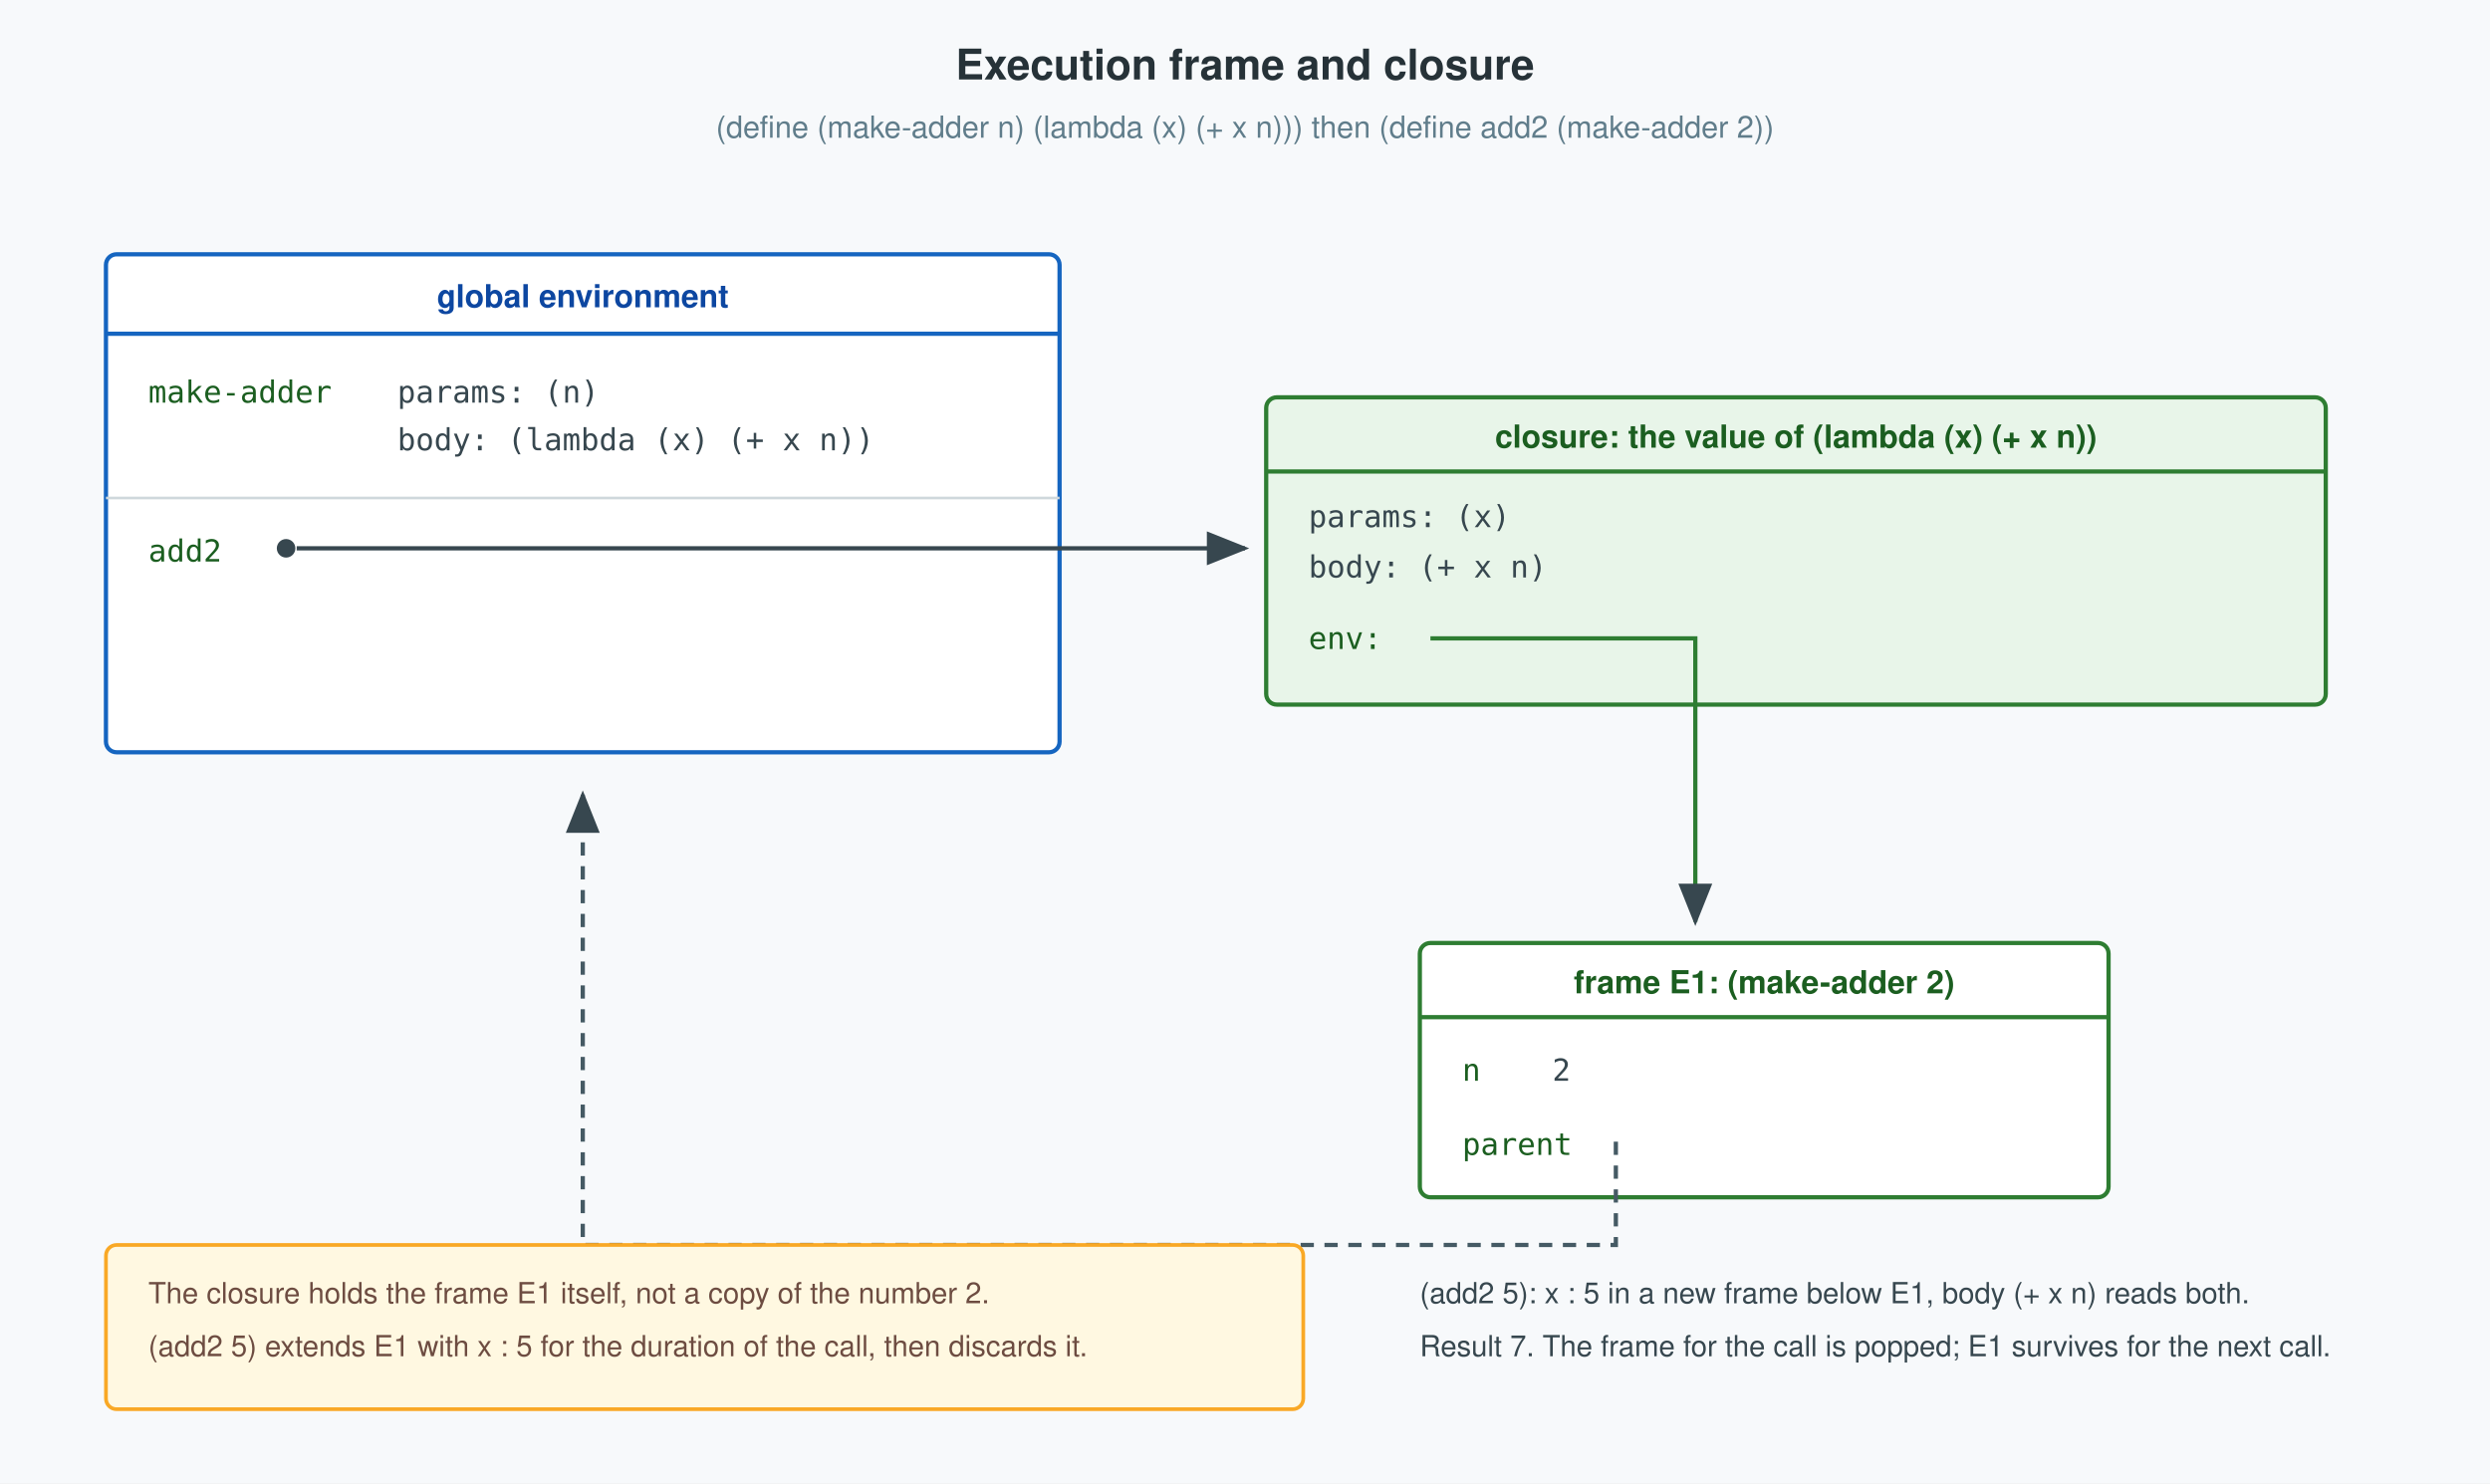
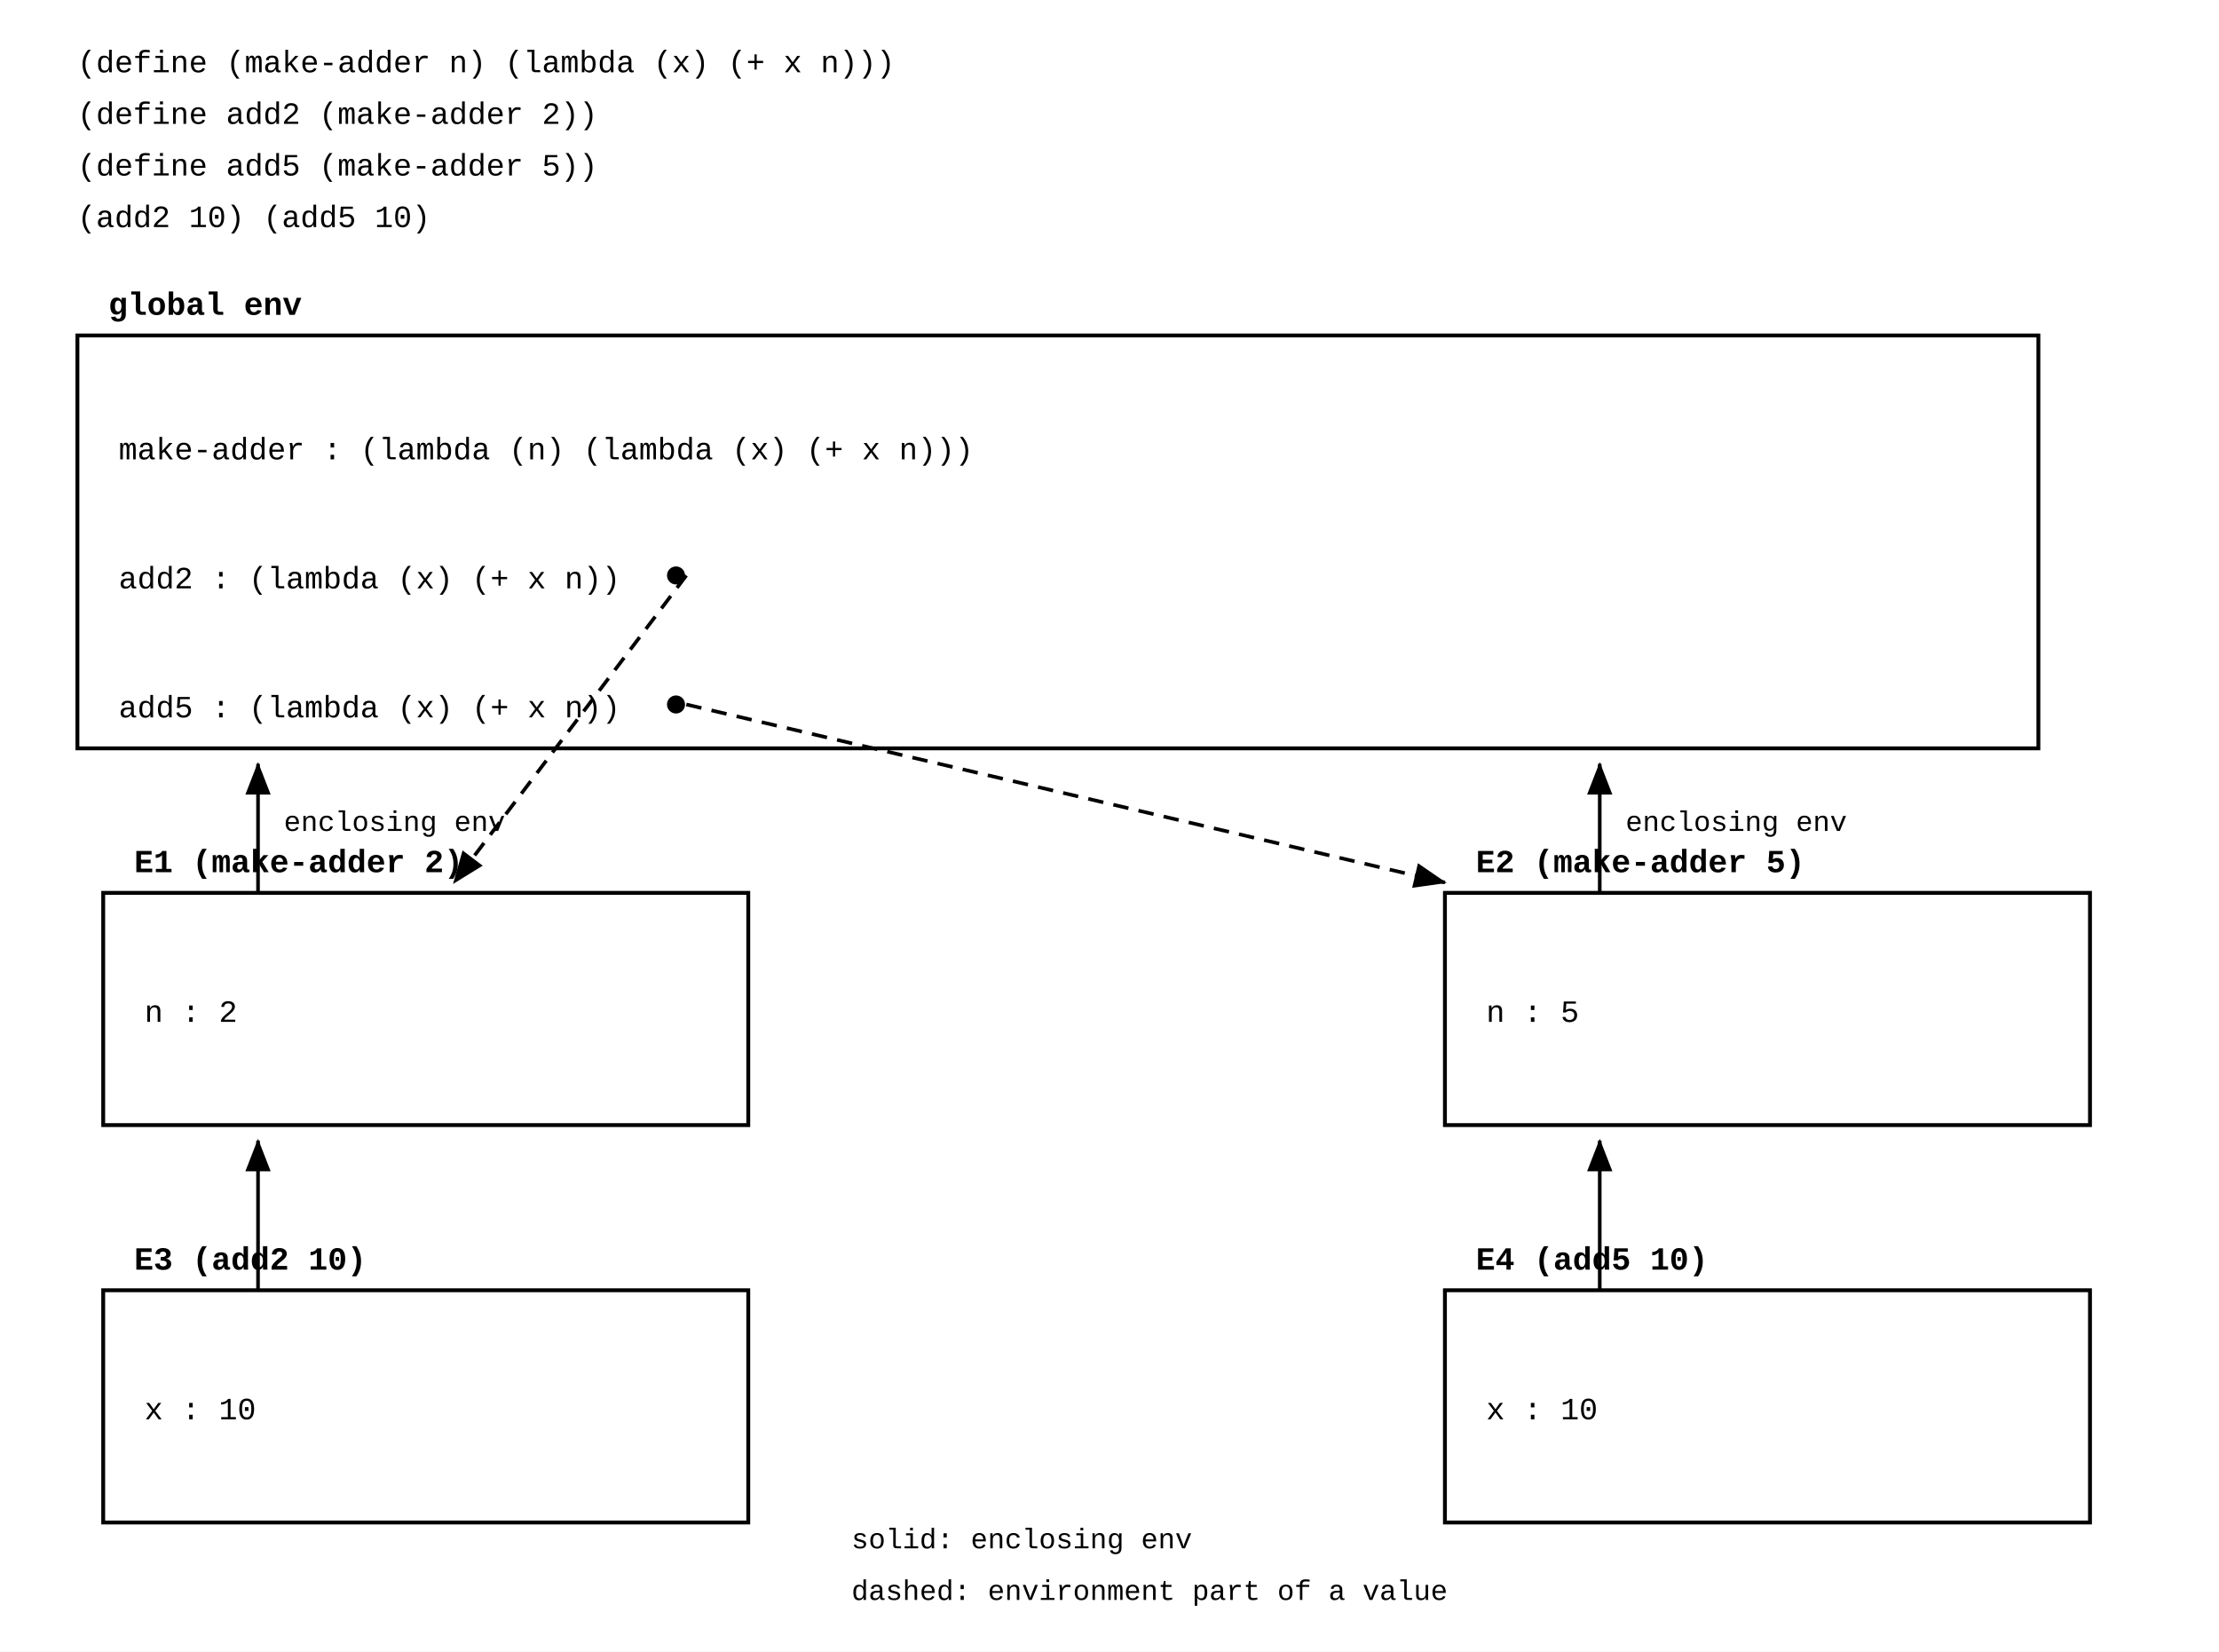
- <svg xmlns="http://www.w3.org/2000/svg" width="940" height="560" viewBox="0 0 940 560" role="img" aria-label="Environment frames and a closure for (define add2 (make-adder 2))">
+ <svg xmlns="http://www.w3.org/2000/svg" width="860" height="640" viewBox="0 0 860 640" role="img" aria-label="Environment model: two calls to make-adder produce two frames">
  <defs>
-     <marker id="arrow" markerWidth="10" markerHeight="8" refX="9" refY="4" orient="auto">
-       <polygon points="0,0 10,4 0,8" fill="#37474f" />
+     <marker id="solid" markerWidth="9" markerHeight="7" refX="8.5" refY="3.5" orient="auto">
+       <polygon points="0,0 9,3.5 0,7" fill="#000000" />
+     </marker>
+     <marker id="dash" markerWidth="9" markerHeight="7" refX="8.5" refY="3.5" orient="auto">
+       <polygon points="0,0 9,3.5 0,7" fill="#000000" />
    </marker>
  </defs>
-   <rect width="940" height="560" fill="#f7f9fb" />
-   <text x="470" y="30" text-anchor="middle" font-family="Segoe UI, Helvetica, Arial, sans-serif" font-size="16" font-weight="700" fill="#263238">Execution frame and closure</text>
-   <text x="470" y="52" text-anchor="middle" font-family="Segoe UI, Helvetica, Arial, sans-serif" font-size="11.5" fill="#607d8b">(define (make-adder n) (lambda (x) (+ x n)))   then   (define add2 (make-adder 2))</text>
-   <rect x="40" y="96" width="360" height="188" fill="#ffffff" stroke="#1565c0" stroke-width="1.6" rx="4" />
-   <line x1="40" y1="126" x2="400" y2="126" stroke="#1565c0" stroke-width="1.6" />
-   <text x="220" y="116" text-anchor="middle" font-family="Segoe UI, Helvetica, Arial, sans-serif" font-size="12" font-weight="700" fill="#0d47a1">global environment</text>
-   <text x="56" y="152" font-family="Consolas, monospace" font-size="11.5" fill="#1b5e20">make-adder</text>
-   <text x="150" y="152" font-family="Consolas, monospace" font-size="11.5" fill="#37474f">params: (n)</text>
-   <text x="150" y="170" font-family="Consolas, monospace" font-size="11.5" fill="#37474f">body: (lambda (x) (+ x n))</text>
-   <line x1="40" y1="188" x2="400" y2="188" stroke="#cfd8dc" stroke-width="1" />
-   <text x="56" y="212" font-family="Consolas, monospace" font-size="11.5" fill="#1b5e20">add2</text>
-   <line x1="112" y1="207" x2="470" y2="207" stroke="#37474f" stroke-width="1.6" marker-end="url(#arrow)" />
-   <circle cx="108" cy="207" r="3.5" fill="#37474f" />
-   <rect x="478" y="150" width="400" height="116" fill="#e8f5e9" stroke="#2e7d32" stroke-width="1.6" rx="4" />
-   <line x1="478" y1="178" x2="878" y2="178" stroke="#2e7d32" stroke-width="1.6" />
-   <text x="678" y="169" text-anchor="middle" font-family="Segoe UI, Helvetica, Arial, sans-serif" font-size="12" font-weight="700" fill="#1b5e20">closure: the value of (lambda (x) (+ x n))</text>
-   <text x="494" y="199" font-family="Consolas, monospace" font-size="11.5" fill="#37474f">params: (x)</text>
-   <text x="494" y="218" font-family="Consolas, monospace" font-size="11.5" fill="#37474f">body: (+ x n)</text>
-   <text x="494" y="245" font-family="Consolas, monospace" font-size="11.5" fill="#1b5e20">env:</text>
-   <path d="M 540 241 L 640 241 L 640 348" fill="none" stroke="#2e7d32" stroke-width="1.6" marker-end="url(#arrow)" />
-   <rect x="536" y="356" width="260" height="96" fill="#ffffff" stroke="#2e7d32" stroke-width="1.6" rx="4" />
-   <line x1="536" y1="384" x2="796" y2="384" stroke="#2e7d32" stroke-width="1.6" />
-   <text x="666" y="375" text-anchor="middle" font-family="Segoe UI, Helvetica, Arial, sans-serif" font-size="12" font-weight="700" fill="#1b5e20">frame E1: (make-adder 2)</text>
-   <text x="552" y="408" font-family="Consolas, monospace" font-size="11.5" fill="#1b5e20">n</text>
-   <text x="586" y="408" font-family="Consolas, monospace" font-size="11.5" fill="#37474f">2</text>
-   <text x="552" y="436" font-family="Consolas, monospace" font-size="11.5" fill="#1b5e20">parent</text>
-   <path d="M 610 431 L 610 470 L 220 470 L 220 300" fill="none" stroke="#455a64" stroke-width="1.6" stroke-dasharray="5 4" marker-end="url(#arrow)" />
-   <rect x="40" y="470" width="452" height="62" fill="#fff8e1" stroke="#f9a825" stroke-width="1.4" rx="4" />
-   <text x="56" y="492" font-family="Segoe UI, Helvetica, Arial, sans-serif" font-size="11" fill="#6d4c41">The closure holds the frame E1 itself, not a copy of the number 2.</text>
-   <text x="56" y="512" font-family="Segoe UI, Helvetica, Arial, sans-serif" font-size="11" fill="#6d4c41">(add2 5) extends E1 with x : 5 for the duration of the call, then discards it.</text>
-   <text x="536" y="492" font-family="Segoe UI, Helvetica, Arial, sans-serif" font-size="11" fill="#37474f">(add2 5): x : 5 in a new frame below E1, body (+ x n) reads both.</text>
-   <text x="536" y="512" font-family="Segoe UI, Helvetica, Arial, sans-serif" font-size="11" fill="#37474f">Result 7. The frame for the call is popped; E1 survives for the next call.</text>
+   <rect width="860" height="640" fill="#ffffff" />
+   <text x="30" y="28" font-family="Courier New, Courier, monospace" font-size="12" fill="#000000">(define (make-adder n) (lambda (x) (+ x n)))</text>
+   <text x="30" y="48" font-family="Courier New, Courier, monospace" font-size="12" fill="#000000">(define add2 (make-adder 2))</text>
+   <text x="30" y="68" font-family="Courier New, Courier, monospace" font-size="12" fill="#000000">(define add5 (make-adder 5))</text>
+   <text x="30" y="88" font-family="Courier New, Courier, monospace" font-size="12" fill="#000000">(add2 10)   (add5 10)</text>
+   <rect x="30" y="130" width="760" height="160" fill="#ffffff" stroke="#000000" stroke-width="1.5" />
+   <text x="42" y="122" font-family="Courier New, Courier, monospace" font-size="12.5" font-weight="700" fill="#000000">global env</text>
+   <text x="46" y="178" font-family="Courier New, Courier, monospace" font-size="12" fill="#000000">make-adder : (lambda (n) (lambda (x) (+ x n)))</text>
+   <text x="46" y="228" font-family="Courier New, Courier, monospace" font-size="12" fill="#000000">add2 : (lambda (x) (+ x n))</text>
+   <text x="46" y="278" font-family="Courier New, Courier, monospace" font-size="12" fill="#000000">add5 : (lambda (x) (+ x n))</text>
+   <circle cx="262" cy="223" r="3.5" fill="#000000" />
+   <line x1="266" y1="223" x2="176" y2="342" stroke="#000000" stroke-width="1.4" stroke-dasharray="6 4" marker-end="url(#dash)" />
+   <circle cx="262" cy="273" r="3.5" fill="#000000" />
+   <line x1="266" y1="273" x2="560" y2="342" stroke="#000000" stroke-width="1.4" stroke-dasharray="6 4" marker-end="url(#dash)" />
+   <rect x="40" y="346" width="250" height="90" fill="#ffffff" stroke="#000000" stroke-width="1.5" />
+   <text x="52" y="338" font-family="Courier New, Courier, monospace" font-size="12.5" font-weight="700" fill="#000000">E1   (make-adder 2)</text>
+   <text x="56" y="396" font-family="Courier New, Courier, monospace" font-size="12" fill="#000000">n : 2</text>
+   <line x1="100" y1="346" x2="100" y2="296" stroke="#000000" stroke-width="1.4" marker-end="url(#solid)" />
+   <text x="110" y="322" font-family="Courier New, Courier, monospace" font-size="11" fill="#000000">enclosing env</text>
+   <rect x="560" y="346" width="250" height="90" fill="#ffffff" stroke="#000000" stroke-width="1.5" />
+   <text x="572" y="338" font-family="Courier New, Courier, monospace" font-size="12.5" font-weight="700" fill="#000000">E2   (make-adder 5)</text>
+   <text x="576" y="396" font-family="Courier New, Courier, monospace" font-size="12" fill="#000000">n : 5</text>
+   <line x1="620" y1="346" x2="620" y2="296" stroke="#000000" stroke-width="1.4" marker-end="url(#solid)" />
+   <text x="630" y="322" font-family="Courier New, Courier, monospace" font-size="11" fill="#000000">enclosing env</text>
+   <rect x="40" y="500" width="250" height="90" fill="#ffffff" stroke="#000000" stroke-width="1.5" />
+   <text x="52" y="492" font-family="Courier New, Courier, monospace" font-size="12.5" font-weight="700" fill="#000000">E3   (add2 10)</text>
+   <text x="56" y="550" font-family="Courier New, Courier, monospace" font-size="12" fill="#000000">x : 10</text>
+   <line x1="100" y1="500" x2="100" y2="442" stroke="#000000" stroke-width="1.4" marker-end="url(#solid)" />
+   <rect x="560" y="500" width="250" height="90" fill="#ffffff" stroke="#000000" stroke-width="1.5" />
+   <text x="572" y="492" font-family="Courier New, Courier, monospace" font-size="12.5" font-weight="700" fill="#000000">E4   (add5 10)</text>
+   <text x="576" y="550" font-family="Courier New, Courier, monospace" font-size="12" fill="#000000">x : 10</text>
+   <line x1="620" y1="500" x2="620" y2="442" stroke="#000000" stroke-width="1.4" marker-end="url(#solid)" />
+   <text x="330" y="600" font-family="Courier New, Courier, monospace" font-size="11" fill="#000000">solid: enclosing env</text>
+   <text x="330" y="620" font-family="Courier New, Courier, monospace" font-size="11" fill="#000000">dashed: environment part of a value</text>
</svg>
